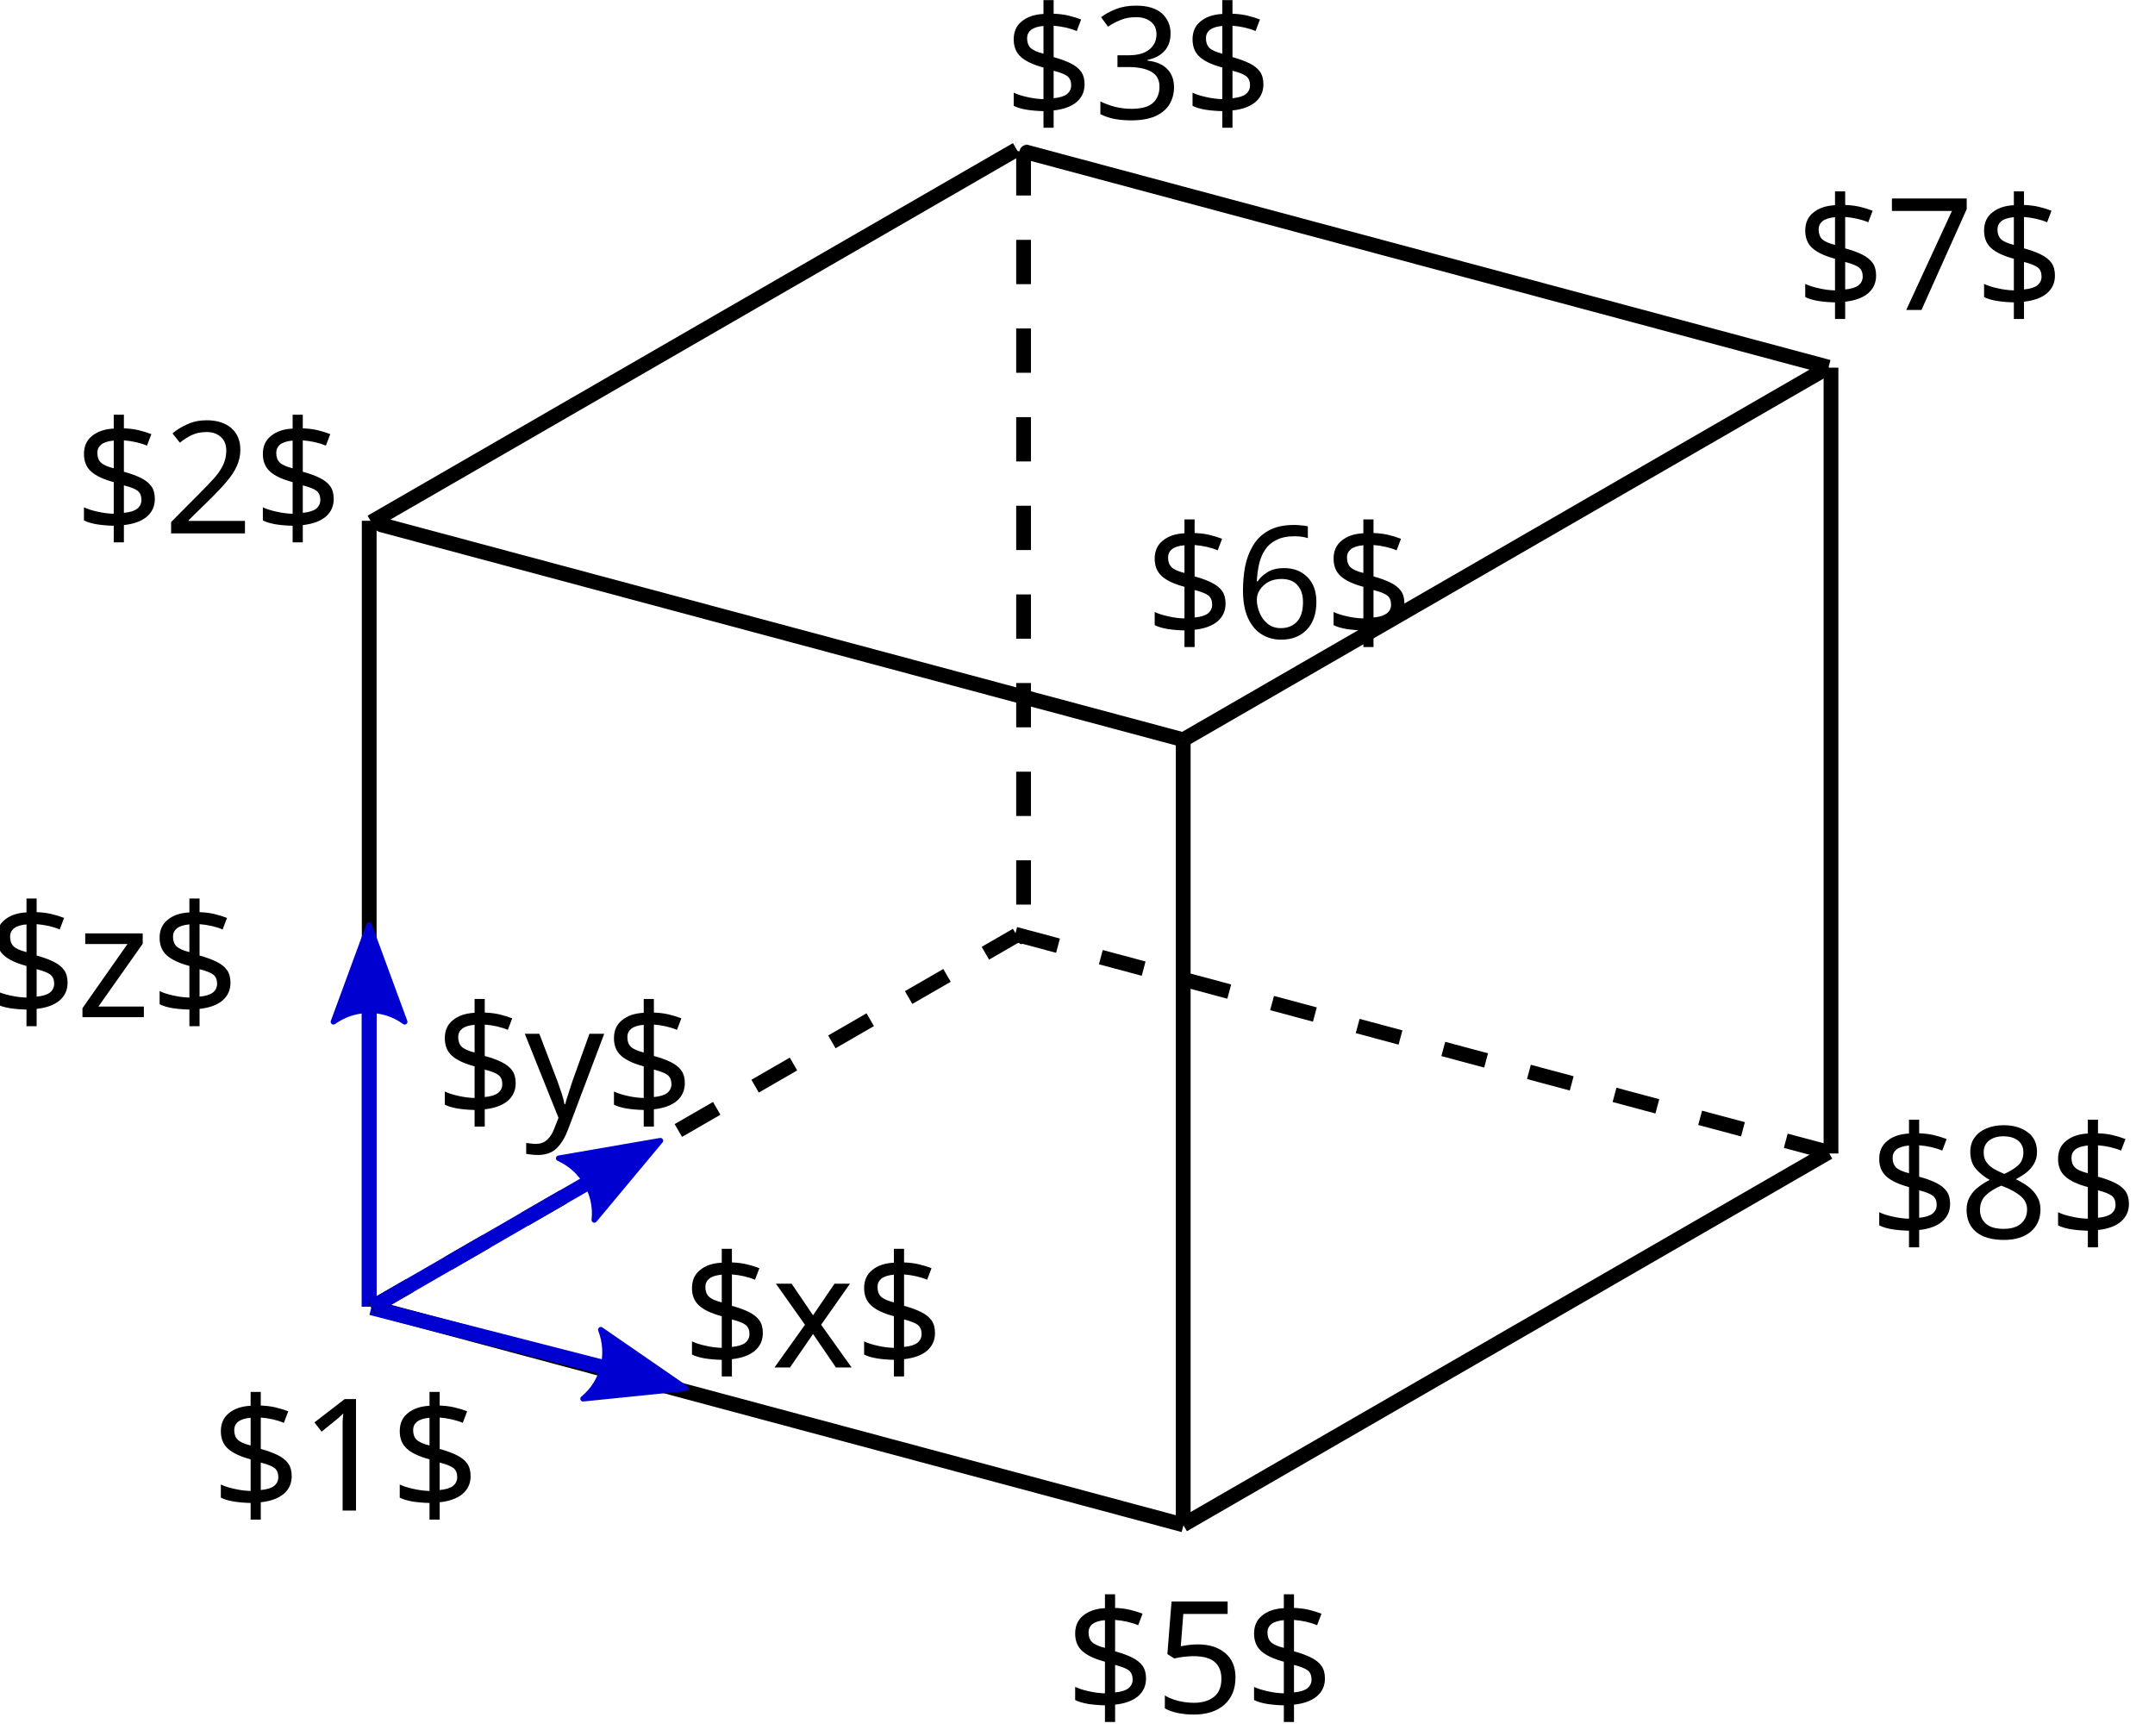
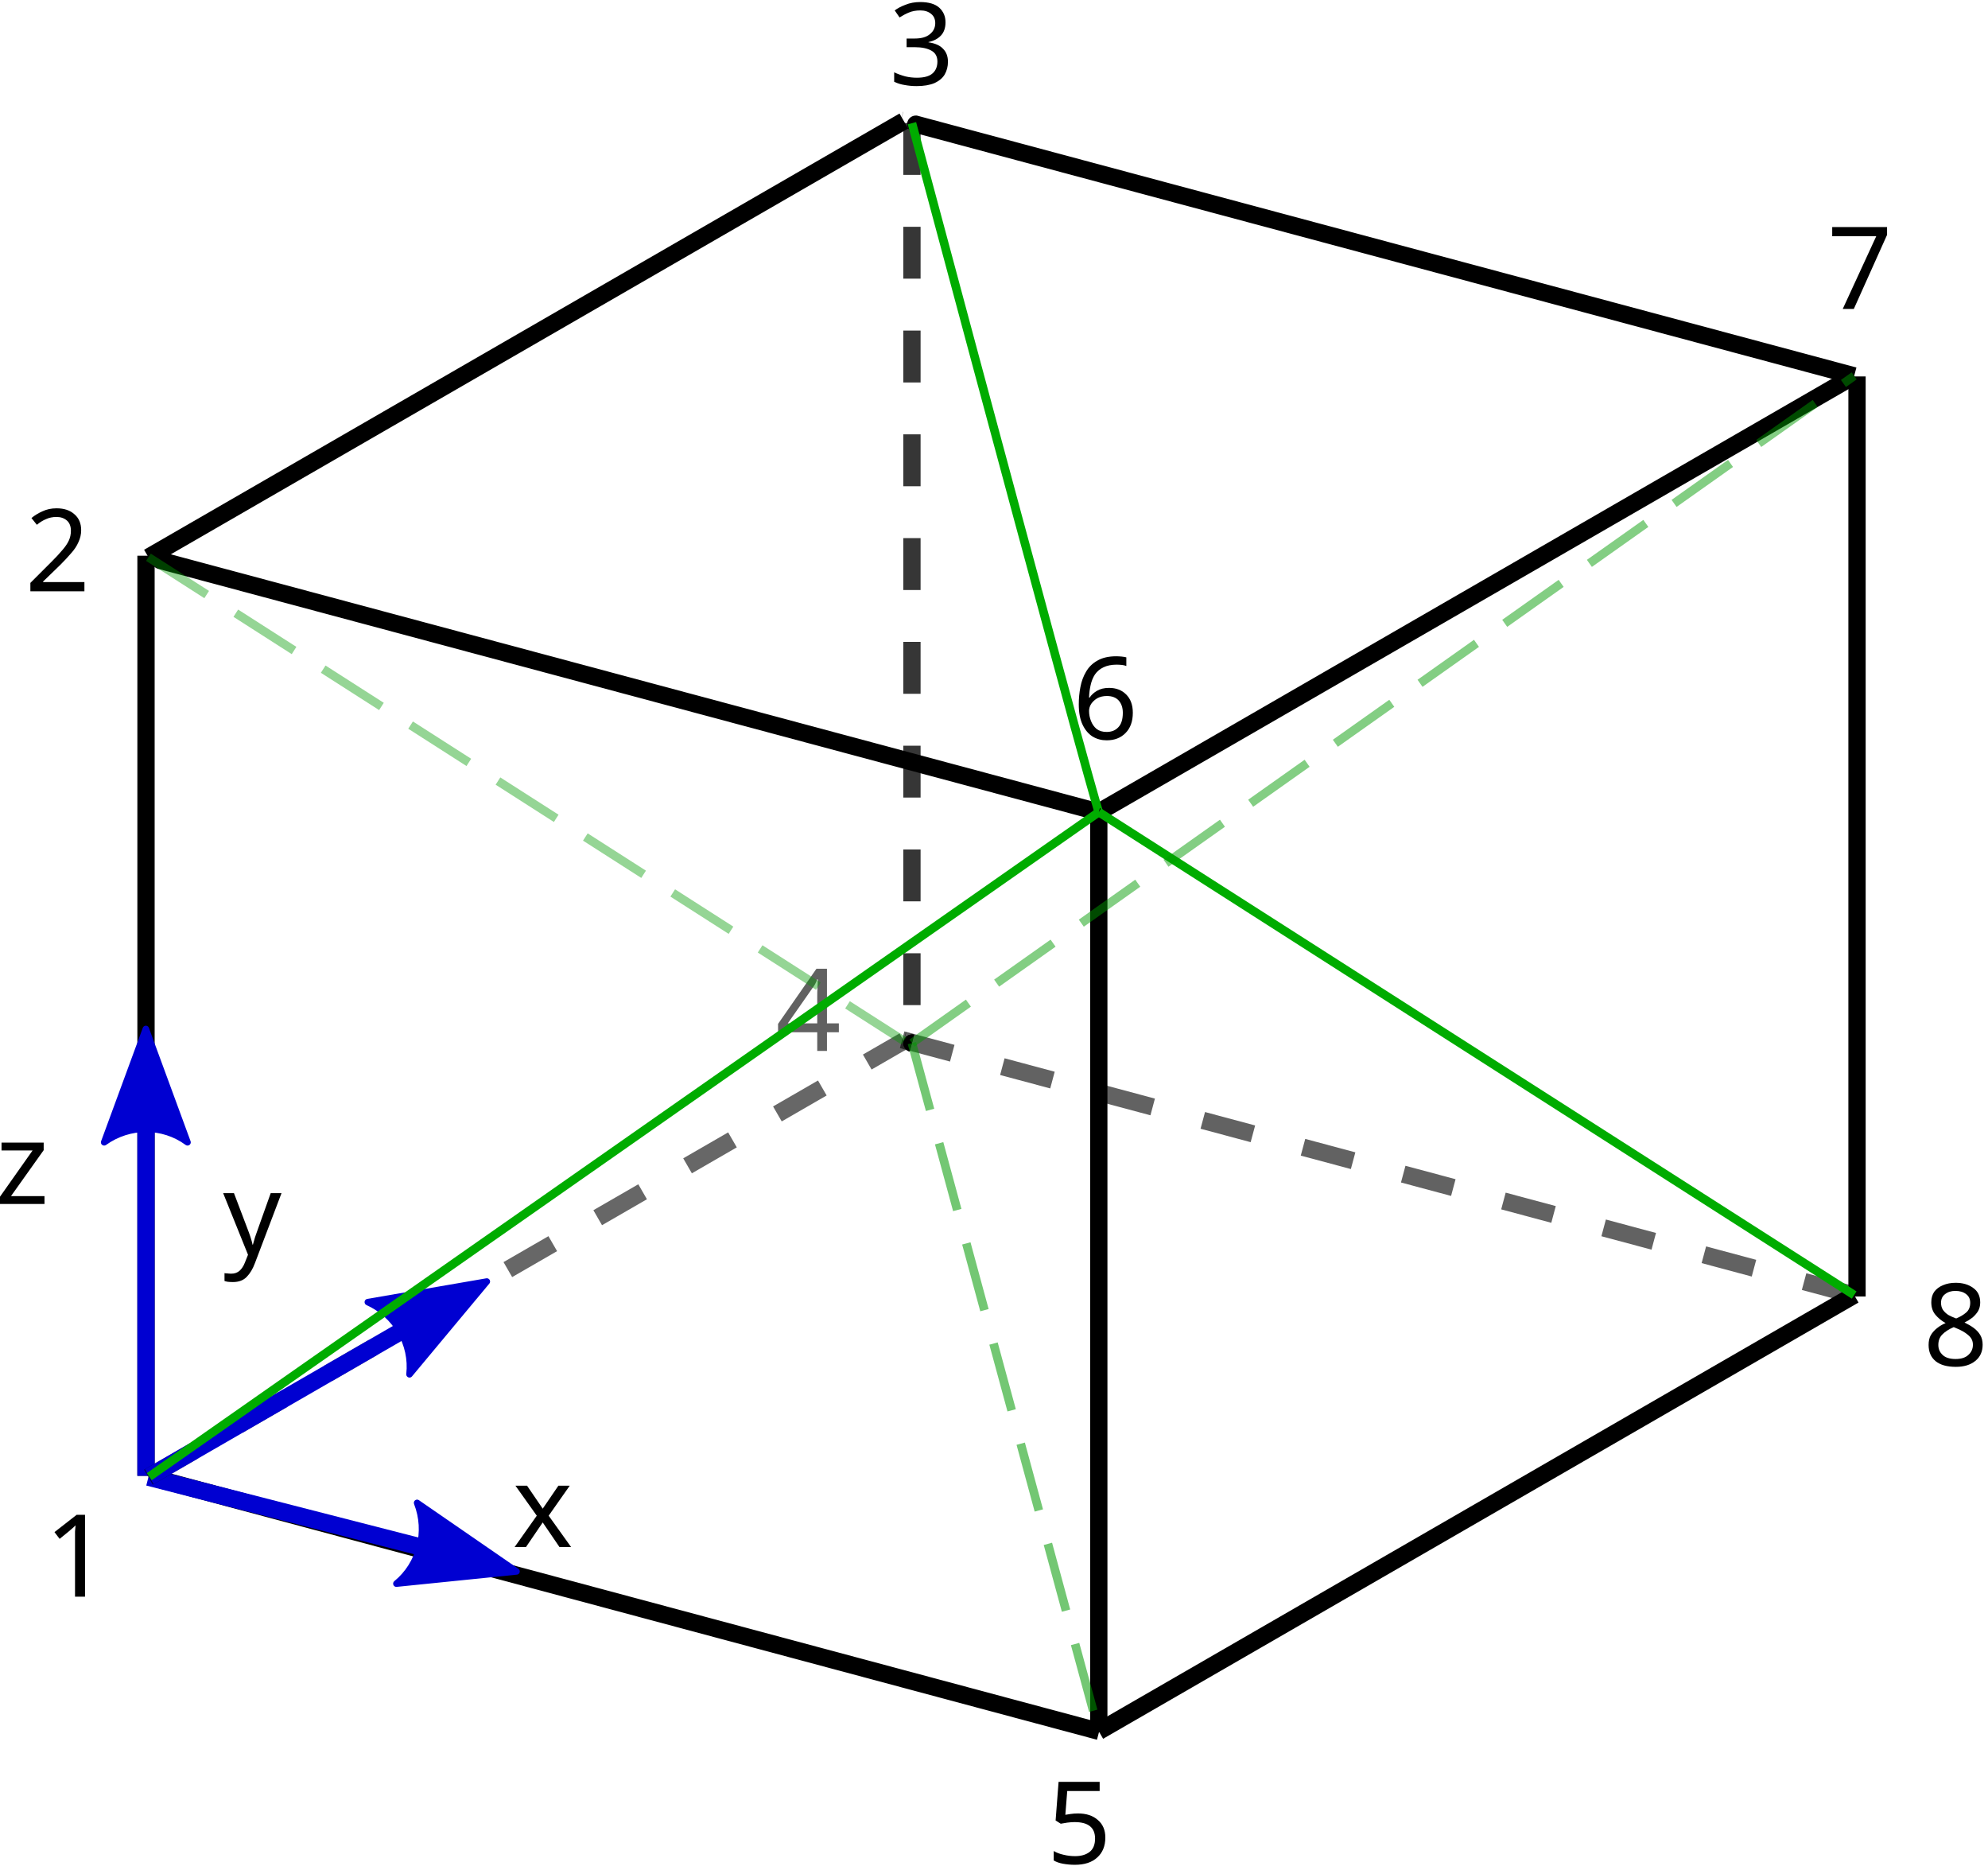
- <svg xmlns="http://www.w3.org/2000/svg" width="145.87mm" height="117.509mm" viewBox="0 0 145.87 117.509" version="1.1" id="svg8">
+ <svg xmlns="http://www.w3.org/2000/svg" width="114.965mm" height="107.845mm" viewBox="0 0 114.965 107.845" version="1.1" id="svg8">
  <defs id="defs2">
    <marker style="overflow:visible" id="marker2351" refX="0" refY="0" orient="auto">
      <path transform="scale(-0.6)" d="M 8.719,4.034 -2.207,0.016 8.719,-4.002 c -1.745,2.372 -1.735,5.617 -6e-7,8.035 z" style="fill:#0000d1;fill-opacity:1;fill-rule:evenodd;stroke:#0000d1;stroke-width:0.625;stroke-linejoin:round;stroke-opacity:1" id="path2349" />
    </marker>
    <marker style="overflow:visible" id="marker1696" refX="0" refY="0" orient="auto">
      <path transform="scale(-0.6)" d="M 8.719,4.034 -2.207,0.016 8.719,-4.002 c -1.745,2.372 -1.735,5.617 -6e-7,8.035 z" style="fill:#0000d1;fill-opacity:1;fill-rule:evenodd;stroke:#0000d1;stroke-width:0.625;stroke-linejoin:round;stroke-opacity:1" id="path1694" />
    </marker>
    <marker orient="auto" refY="0" refX="0" id="Arrow2Mend" style="overflow:visible">
      <path id="path896" style="fill:#0000d1;fill-opacity:1;fill-rule:evenodd;stroke:#0000d1;stroke-width:0.625;stroke-linejoin:round;stroke-opacity:1" d="M 8.719,4.034 -2.207,0.016 8.719,-4.002 c -1.745,2.372 -1.735,5.617 -6e-7,8.035 z" transform="scale(-0.6)" />
    </marker>
    <marker orient="auto" refY="0" refX="0" id="Arrow2Lend" style="overflow:visible">
      <path id="path890" style="fill:#000000;fill-opacity:1;fill-rule:evenodd;stroke:#000000;stroke-width:0.625;stroke-linejoin:round;stroke-opacity:1" d="M 8.719,4.034 -2.207,0.016 8.719,-4.002 c -1.745,2.372 -1.735,5.617 -6e-7,8.035 z" transform="matrix(-1.1,0,0,-1.1,-1.1,0)" />
    </marker>
    <marker orient="auto" refY="0" refX="0" id="marker1165" style="overflow:visible">
      <path id="path1163" d="M 0,0 5,-5 -12.5,0 5,5 Z" style="fill:#000000;fill-opacity:1;fill-rule:evenodd;stroke:#000000;stroke-width:1pt;stroke-opacity:1" transform="matrix(-0.8,0,0,-0.8,-10,0)" />
    </marker>
    <marker orient="auto" refY="0" refX="0" id="Arrow1Lend" style="overflow:visible">
      <path id="path872" d="M 0,0 5,-5 -12.5,0 5,5 Z" style="fill:#000000;fill-opacity:1;fill-rule:evenodd;stroke:#000000;stroke-width:1pt;stroke-opacity:1" transform="matrix(-0.8,0,0,-0.8,-10,0)" />
    </marker>
    <marker orient="auto" refY="0" refX="0" id="Arrow2Mend-9-7" style="overflow:visible">
      <path id="path896-1-0" style="fill:#0000d1;fill-opacity:1;fill-rule:evenodd;stroke:#0000d1;stroke-width:0.625;stroke-linejoin:round;stroke-opacity:1" d="M 8.719,4.034 -2.207,0.016 8.719,-4.002 c -1.745,2.372 -1.735,5.617 -6e-7,8.035 z" transform="scale(-0.6)" />
    </marker>
    <marker orient="auto" refY="0" refX="0" id="Arrow2Mend-8" style="overflow:visible">
      <path id="path896-9" style="fill:#0000d1;fill-opacity:1;fill-rule:evenodd;stroke:#0000d1;stroke-width:0.625;stroke-linejoin:round;stroke-opacity:1" d="M 8.719,4.034 -2.207,0.016 8.719,-4.002 c -1.745,2.372 -1.735,5.617 -6e-7,8.035 z" transform="scale(-0.6)" />
    </marker>
  </defs>
-   <g id="layer1" transform="translate(-50.35573,-79.11777)">
+   <g id="layer1" transform="translate(-66.9036,-82.24109)">
    <path style="opacity:1;vector-effect:none;fill:none;fill-opacity:1;stroke:#000000;stroke-width:1;stroke-linecap:butt;stroke-linejoin:miter;stroke-miterlimit:4;stroke-dasharray:none;stroke-dashoffset:0;stroke-opacity:1" d="M 130.446,129.193 C 75.272,114.402 75.323,114.416 75.323,114.416" id="path815" />
    <path style="fill:none;stroke:#000000;stroke-width:1;stroke-linecap:butt;stroke-linejoin:miter;stroke-miterlimit:4;stroke-dasharray:none;stroke-opacity:1" d="m 75.347,114.37 c 0,53.195 0,53.195 0,53.195" id="path817" />
-     <text xml:space="preserve" style="font-style:normal;font-weight:normal;font-size:10.583px;line-height:1.25;font-family:sans-serif;letter-spacing:0px;word-spacing:0px;fill:#000000;fill-opacity:1;stroke:none;stroke-width:0.265" x="64.65" y="181.372" id="text821">
-       <tspan id="tspan819" x="64.65" y="181.372" style="stroke-width:0.265">$1$</tspan>
+     <text xml:space="preserve" style="font-style:normal;font-variant:normal;font-weight:normal;font-stretch:normal;font-size:6.626px;line-height:1.25;font-family:sans-serif;font-variant-ligatures:normal;font-variant-position:normal;font-variant-caps:normal;font-variant-numeric:normal;font-variant-alternates:normal;font-feature-settings:normal;text-indent:0;text-align:start;text-decoration:none;text-decoration-line:none;text-decoration-style:solid;text-decoration-color:#000000;letter-spacing:0px;word-spacing:0px;text-transform:none;writing-mode:lr-tb;direction:ltr;text-orientation:mixed;dominant-baseline:auto;baseline-shift:baseline;text-anchor:start;white-space:normal;shape-padding:0;opacity:1;vector-effect:none;fill:#000000;fill-opacity:1;stroke:none;stroke-width:0.265;stroke-linecap:butt;stroke-linejoin:miter;stroke-miterlimit:4;stroke-dasharray:none;stroke-dashoffset:0;stroke-opacity:1" x="69.461" y="174.557" id="text821">
+       <tspan id="tspan819" x="69.461" y="174.557" style="font-style:normal;font-variant:normal;font-weight:normal;font-stretch:normal;font-size:6.626px;line-height:1.25;font-family:sans-serif;font-variant-ligatures:normal;font-variant-position:normal;font-variant-caps:normal;font-variant-numeric:normal;font-variant-alternates:normal;font-feature-settings:normal;text-indent:0;text-align:start;text-decoration:none;text-decoration-line:none;text-decoration-style:solid;text-decoration-color:#000000;letter-spacing:0px;word-spacing:0px;text-transform:none;writing-mode:lr-tb;direction:ltr;text-orientation:mixed;dominant-baseline:auto;baseline-shift:baseline;text-anchor:start;white-space:normal;shape-padding:0;vector-effect:none;fill:#000000;fill-opacity:1;stroke:none;stroke-width:0.265;stroke-linecap:butt;stroke-linejoin:miter;stroke-miterlimit:4;stroke-dasharray:none;stroke-dashoffset:0;stroke-opacity:1">1</tspan>
    </text>
    <path style="opacity:1;vector-effect:none;fill:none;fill-opacity:1;stroke:#000000;stroke-width:1;stroke-linecap:butt;stroke-linejoin:miter;stroke-miterlimit:4;stroke-dasharray:none;stroke-dashoffset:0;stroke-opacity:1" d="M 130.469,182.342 C 75.295,167.551 75.347,167.565 75.347,167.565" id="path815-6" />
    <path style="fill:none;stroke:#000000;stroke-width:1;stroke-linecap:butt;stroke-linejoin:miter;stroke-miterlimit:4;stroke-dasharray:none;stroke-opacity:1" d="m 130.446,129.193 c 0,53.195 0,53.195 0,53.195" id="path817-7" />
    <path style="fill:none;stroke:#0000d1;stroke-width:1;stroke-linecap:butt;stroke-linejoin:miter;stroke-miterlimit:4;stroke-dasharray:none;stroke-opacity:1;marker-end:url(#Arrow2Mend)" d="m 75.487,167.643 c 20.003,5.131 20.003,5.131 20.003,5.131" id="path867" />
-     <text xml:space="preserve" style="font-style:normal;font-weight:normal;font-size:10.583px;line-height:1.25;font-family:sans-serif;letter-spacing:0px;word-spacing:0px;fill:#000000;fill-opacity:1;stroke:none;stroke-width:0.265" x="96.54" y="171.686" id="text821-5">
-       <tspan id="tspan819-3" x="96.54" y="171.686" style="stroke-width:0.265">$x$</tspan>
+     <text xml:space="preserve" style="font-style:normal;font-variant:normal;font-weight:normal;font-stretch:normal;font-size:6.626px;line-height:1.25;font-family:sans-serif;font-variant-ligatures:normal;font-variant-position:normal;font-variant-caps:normal;font-variant-numeric:normal;font-variant-alternates:normal;font-feature-settings:normal;text-indent:0;text-align:start;text-decoration:none;text-decoration-line:none;text-decoration-style:solid;text-decoration-color:#000000;letter-spacing:0px;word-spacing:0px;text-transform:none;writing-mode:lr-tb;direction:ltr;text-orientation:mixed;dominant-baseline:auto;baseline-shift:baseline;text-anchor:start;white-space:normal;shape-padding:0;opacity:1;vector-effect:none;fill:#000000;fill-opacity:1;stroke:none;stroke-width:0.265;stroke-linecap:butt;stroke-linejoin:miter;stroke-miterlimit:4;stroke-dasharray:none;stroke-dashoffset:0;stroke-opacity:1" x="96.54" y="171.686" id="text821-5">
+       <tspan id="tspan819-3" x="96.54" y="171.686" style="font-style:normal;font-variant:normal;font-weight:normal;font-stretch:normal;font-size:6.626px;line-height:1.25;font-family:sans-serif;font-variant-ligatures:normal;font-variant-position:normal;font-variant-caps:normal;font-variant-numeric:normal;font-variant-alternates:normal;font-feature-settings:normal;text-indent:0;text-align:start;text-decoration:none;text-decoration-line:none;text-decoration-style:solid;text-decoration-color:#000000;letter-spacing:0px;word-spacing:0px;text-transform:none;writing-mode:lr-tb;direction:ltr;text-orientation:mixed;dominant-baseline:auto;baseline-shift:baseline;text-anchor:start;white-space:normal;shape-padding:0;vector-effect:none;fill:#000000;fill-opacity:1;stroke:none;stroke-width:0.265;stroke-linecap:butt;stroke-linejoin:miter;stroke-miterlimit:4;stroke-dasharray:none;stroke-dashoffset:0;stroke-opacity:1">x</tspan>
    </text>
    <path style="opacity:1;vector-effect:none;fill:none;fill-opacity:1;stroke:#0000d1;stroke-width:1;stroke-linecap:butt;stroke-linejoin:miter;stroke-miterlimit:4;stroke-dasharray:none;stroke-dashoffset:0;stroke-opacity:1;marker-end:url(#marker1696)" d="M 75.347,167.565 V 143.053" id="path1630" />
-     <path style="opacity:1;vector-effect:none;fill:none;fill-opacity:1;stroke:#000000;stroke-width:1;stroke-linecap:butt;stroke-linejoin:miter;stroke-miterlimit:4;stroke-dasharray:3, 3;stroke-dashoffset:0;stroke-opacity:1" d="m 75.487,167.643 c 43.684,-25.221 43.684,-25.221 43.684,-25.221" id="path1980" />
+     <path style="opacity:1;vector-effect:none;fill:none;fill-opacity:1;stroke:#000000;stroke-width:1;stroke-linecap:butt;stroke-linejoin:miter;stroke-miterlimit:4;stroke-dasharray:3, 3;stroke-dashoffset:0;stroke-opacity:0.594" d="m 75.487,167.643 c 43.684,-25.221 43.684,-25.221 43.684,-25.221" id="path1980" />
    <path style="fill:none;stroke:#000000;stroke-width:1;stroke-linecap:butt;stroke-linejoin:miter;stroke-miterlimit:4;stroke-dasharray:none;stroke-opacity:1" d="m 174.294,104.004 c 0,53.195 0,53.195 0,53.195" id="path817-7-0" />
    <path style="opacity:1;vector-effect:none;fill:none;fill-opacity:1;stroke:#000000;stroke-width:3.78;stroke-linecap:butt;stroke-linejoin:miter;stroke-miterlimit:4;stroke-dasharray:none;stroke-dashoffset:0;stroke-opacity:1" d="m 452.185,538.763 c -1.782,-0.478 -1.774,-0.476 -1.774,-0.476" id="path2060" transform="scale(0.2645833)" />
    <path style="opacity:1;vector-effect:none;fill:none;fill-opacity:1;stroke:#000000;stroke-width:3.78;stroke-linecap:butt;stroke-linejoin:miter;stroke-miterlimit:4;stroke-dasharray:none;stroke-dashoffset:0;stroke-opacity:1" d="m 452.185,538.763 c -1.782,-0.478 -1.774,-0.476 -1.774,-0.476" id="path2095" transform="scale(0.2645833)" />
    <path style="opacity:1;vector-effect:none;fill:none;fill-opacity:1;stroke:#000000;stroke-width:1;stroke-linecap:butt;stroke-linejoin:miter;stroke-miterlimit:4;stroke-dasharray:none;stroke-dashoffset:0;stroke-opacity:1" d="m 130.446,182.336 c 43.684,-25.221 43.684,-25.221 43.684,-25.221" id="path1980-8" />
    <path style="opacity:1;vector-effect:none;fill:none;fill-opacity:1;stroke:#000000;stroke-width:1;stroke-linecap:butt;stroke-linejoin:miter;stroke-miterlimit:4;stroke-dasharray:none;stroke-dashoffset:0;stroke-opacity:1" d="m 130.446,129.193 c 43.684,-25.221 43.684,-25.221 43.684,-25.221" id="path1980-8-9" />
    <path style="opacity:1;vector-effect:none;fill:none;fill-opacity:1;stroke:#000000;stroke-width:1;stroke-linecap:butt;stroke-linejoin:miter;stroke-miterlimit:4;stroke-dasharray:none;stroke-dashoffset:0;stroke-opacity:1" d="M 174.13,103.972 C 118.956,89.181 119.008,89.194 119.008,89.194" id="path815-6-20" />
    <path style="opacity:1;vector-effect:none;fill:none;fill-opacity:1;stroke:#000000;stroke-width:1;stroke-linecap:butt;stroke-linejoin:miter;stroke-miterlimit:4;stroke-dasharray:none;stroke-dashoffset:0;stroke-opacity:1" d="M 75.487,114.459 C 119.171,89.238 119.171,89.238 119.171,89.238" id="path1980-8-9-7" />
-     <path style="opacity:1;vector-effect:none;fill:none;fill-opacity:1;stroke:#000000;stroke-width:1;stroke-linecap:butt;stroke-linejoin:miter;stroke-miterlimit:4;stroke-dasharray:3, 3;stroke-dashoffset:0;stroke-opacity:1" d="m 119.641,89.353 c 0,53.195 0,53.195 0,53.195" id="path817-7-0-5" />
-     <path style="opacity:1;vector-effect:none;fill:none;fill-opacity:1;stroke:#000000;stroke-width:1;stroke-linecap:butt;stroke-linejoin:miter;stroke-miterlimit:4;stroke-dasharray:3, 3;stroke-dashoffset:0;stroke-opacity:1" d="m 174.13,157.115 c -55.174,-14.791 -55.122,-14.777 -55.122,-14.777" id="path815-6-9" />
+     <path style="opacity:1;vector-effect:none;fill:none;fill-opacity:1;stroke:#000000;stroke-width:1;stroke-linecap:butt;stroke-linejoin:miter;stroke-miterlimit:4;stroke-dasharray:3, 3;stroke-dashoffset:0;stroke-opacity:0.789" d="m 119.641,89.353 c 0,53.195 0,53.195 0,53.195" id="path817-7-0-5" />
+     <path style="opacity:1;vector-effect:none;fill:none;fill-opacity:1;stroke:#000000;stroke-width:1;stroke-linecap:butt;stroke-linejoin:miter;stroke-miterlimit:4;stroke-dasharray:3, 3;stroke-dashoffset:0;stroke-opacity:0.616" d="m 174.13,157.115 c -55.174,-14.791 -55.122,-14.777 -55.122,-14.777" id="path815-6-9" />
    <path style="opacity:1;vector-effect:none;fill:none;fill-opacity:1;stroke:#0000d1;stroke-width:1;stroke-linecap:butt;stroke-linejoin:miter;stroke-miterlimit:4;stroke-dasharray:none;stroke-dashoffset:0;stroke-opacity:1;marker-end:url(#marker2351)" d="m 75.535,167.615 c 18.38,-10.612 18.38,-10.612 18.38,-10.612" id="path2279" />
-     <text xml:space="preserve" style="font-style:normal;font-weight:normal;font-size:10.583px;line-height:1.25;font-family:sans-serif;letter-spacing:0px;word-spacing:0px;fill:#000000;fill-opacity:1;stroke:none;stroke-width:0.265" x="79.81" y="154.769" id="text821-5-3">
-       <tspan id="tspan819-3-6" x="79.81" y="154.769" style="stroke-width:0.265">$y$</tspan>
+     <text xml:space="preserve" style="font-style:normal;font-variant:normal;font-weight:normal;font-stretch:normal;font-size:6.626px;line-height:1.25;font-family:sans-serif;font-variant-ligatures:normal;font-variant-position:normal;font-variant-caps:normal;font-variant-numeric:normal;font-variant-alternates:normal;font-feature-settings:normal;text-indent:0;text-align:start;text-decoration:none;text-decoration-line:none;text-decoration-style:solid;text-decoration-color:#000000;letter-spacing:0px;word-spacing:0px;text-transform:none;writing-mode:lr-tb;direction:ltr;text-orientation:mixed;dominant-baseline:auto;baseline-shift:baseline;text-anchor:start;white-space:normal;shape-padding:0;opacity:1;vector-effect:none;fill:#000000;fill-opacity:1;stroke:none;stroke-width:0.265;stroke-linecap:butt;stroke-linejoin:miter;stroke-miterlimit:4;stroke-dasharray:none;stroke-dashoffset:0;stroke-opacity:1" x="79.81" y="154.769" id="text821-5-3">
+       <tspan id="tspan819-3-6" x="79.81" y="154.769" style="font-style:normal;font-variant:normal;font-weight:normal;font-stretch:normal;font-size:6.626px;line-height:1.25;font-family:sans-serif;font-variant-ligatures:normal;font-variant-position:normal;font-variant-caps:normal;font-variant-numeric:normal;font-variant-alternates:normal;font-feature-settings:normal;text-indent:0;text-align:start;text-decoration:none;text-decoration-line:none;text-decoration-style:solid;text-decoration-color:#000000;letter-spacing:0px;word-spacing:0px;text-transform:none;writing-mode:lr-tb;direction:ltr;text-orientation:mixed;dominant-baseline:auto;baseline-shift:baseline;text-anchor:start;white-space:normal;shape-padding:0;vector-effect:none;fill:#000000;fill-opacity:1;stroke:none;stroke-width:0.265;stroke-linecap:butt;stroke-linejoin:miter;stroke-miterlimit:4;stroke-dasharray:none;stroke-dashoffset:0;stroke-opacity:1">y</tspan>
    </text>
-     <text xml:space="preserve" style="font-style:normal;font-weight:normal;font-size:10.583px;line-height:1.25;font-family:sans-serif;letter-spacing:0px;word-spacing:0px;fill:#000000;fill-opacity:1;stroke:none;stroke-width:0.265" x="49.477" y="147.973" id="text821-5-3-1">
-       <tspan id="tspan819-3-6-2" x="49.477" y="147.973" style="stroke-width:0.265">$z$</tspan>
+     <text xml:space="preserve" style="font-style:normal;font-variant:normal;font-weight:normal;font-stretch:normal;font-size:6.626px;line-height:1.25;font-family:sans-serif;font-variant-ligatures:normal;font-variant-position:normal;font-variant-caps:normal;font-variant-numeric:normal;font-variant-alternates:normal;font-feature-settings:normal;text-indent:0;text-align:start;text-decoration:none;text-decoration-line:none;text-decoration-style:solid;text-decoration-color:#000000;letter-spacing:0px;word-spacing:0px;text-transform:none;writing-mode:lr-tb;direction:ltr;text-orientation:mixed;dominant-baseline:auto;baseline-shift:baseline;text-anchor:start;white-space:normal;shape-padding:0;opacity:1;vector-effect:none;fill:#000000;fill-opacity:1;stroke:none;stroke-width:0.265;stroke-linecap:butt;stroke-linejoin:miter;stroke-miterlimit:4;stroke-dasharray:none;stroke-dashoffset:0;stroke-opacity:1" x="66.619" y="151.849" id="text821-5-3-1">
+       <tspan id="tspan819-3-6-2" x="66.619" y="151.849" style="font-style:normal;font-variant:normal;font-weight:normal;font-stretch:normal;font-size:6.626px;line-height:1.25;font-family:sans-serif;font-variant-ligatures:normal;font-variant-position:normal;font-variant-caps:normal;font-variant-numeric:normal;font-variant-alternates:normal;font-feature-settings:normal;text-indent:0;text-align:start;text-decoration:none;text-decoration-line:none;text-decoration-style:solid;text-decoration-color:#000000;letter-spacing:0px;word-spacing:0px;text-transform:none;writing-mode:lr-tb;direction:ltr;text-orientation:mixed;dominant-baseline:auto;baseline-shift:baseline;text-anchor:start;white-space:normal;shape-padding:0;vector-effect:none;fill:#000000;fill-opacity:1;stroke:none;stroke-width:0.265;stroke-linecap:butt;stroke-linejoin:miter;stroke-miterlimit:4;stroke-dasharray:none;stroke-dashoffset:0;stroke-opacity:1">z</tspan>
    </text>
-     <text xml:space="preserve" style="font-style:normal;font-weight:normal;font-size:10.583px;line-height:1.25;font-family:sans-serif;letter-spacing:0px;word-spacing:0px;fill:#000000;fill-opacity:1;stroke:none;stroke-width:0.265" x="55.384" y="115.223" id="text821-9">
-       <tspan id="tspan819-31" x="55.384" y="115.223" style="stroke-width:0.265">$2$</tspan>
+     <text xml:space="preserve" style="font-style:normal;font-variant:normal;font-weight:normal;font-stretch:normal;font-size:6.626px;line-height:1.25;font-family:sans-serif;font-variant-ligatures:normal;font-variant-position:normal;font-variant-caps:normal;font-variant-numeric:normal;font-variant-alternates:normal;font-feature-settings:normal;text-indent:0;text-align:start;text-decoration:none;text-decoration-line:none;text-decoration-style:solid;text-decoration-color:#000000;letter-spacing:0px;word-spacing:0px;text-transform:none;writing-mode:lr-tb;direction:ltr;text-orientation:mixed;dominant-baseline:auto;baseline-shift:baseline;text-anchor:start;white-space:normal;shape-padding:0;opacity:1;vector-effect:none;fill:#000000;fill-opacity:1;stroke:none;stroke-width:0.265;stroke-linecap:butt;stroke-linejoin:miter;stroke-miterlimit:4;stroke-dasharray:none;stroke-dashoffset:0;stroke-opacity:1" x="68.347" y="116.426" id="text821-9">
+       <tspan id="tspan819-31" x="68.347" y="116.426" style="font-style:normal;font-variant:normal;font-weight:normal;font-stretch:normal;font-size:6.626px;line-height:1.25;font-family:sans-serif;font-variant-ligatures:normal;font-variant-position:normal;font-variant-caps:normal;font-variant-numeric:normal;font-variant-alternates:normal;font-feature-settings:normal;text-indent:0;text-align:start;text-decoration:none;text-decoration-line:none;text-decoration-style:solid;text-decoration-color:#000000;letter-spacing:0px;word-spacing:0px;text-transform:none;writing-mode:lr-tb;direction:ltr;text-orientation:mixed;dominant-baseline:auto;baseline-shift:baseline;text-anchor:start;white-space:normal;shape-padding:0;vector-effect:none;fill:#000000;fill-opacity:1;stroke:none;stroke-width:0.265;stroke-linecap:butt;stroke-linejoin:miter;stroke-miterlimit:4;stroke-dasharray:none;stroke-dashoffset:0;stroke-opacity:1">2</tspan>
    </text>
-     <text xml:space="preserve" style="font-style:normal;font-weight:normal;font-size:10.583px;line-height:1.25;font-family:sans-serif;letter-spacing:0px;word-spacing:0px;fill:#000000;fill-opacity:1;stroke:none;stroke-width:0.265" x="118.317" y="87.159" id="text821-9-9">
-       <tspan id="tspan819-31-4" x="118.317" y="87.159" style="stroke-width:0.265">$3$</tspan>
+     <text xml:space="preserve" style="font-style:normal;font-variant:normal;font-weight:normal;font-stretch:normal;font-size:6.626px;line-height:1.25;font-family:sans-serif;font-variant-ligatures:normal;font-variant-position:normal;font-variant-caps:normal;font-variant-numeric:normal;font-variant-alternates:normal;font-feature-settings:normal;text-indent:0;text-align:start;text-decoration:none;text-decoration-line:none;text-decoration-style:solid;text-decoration-color:#000000;letter-spacing:0px;word-spacing:0px;text-transform:none;writing-mode:lr-tb;direction:ltr;text-orientation:mixed;dominant-baseline:auto;baseline-shift:baseline;text-anchor:start;white-space:normal;shape-padding:0;opacity:1;vector-effect:none;fill:#000000;fill-opacity:1;stroke:none;stroke-width:0.265;stroke-linecap:butt;stroke-linejoin:miter;stroke-miterlimit:4;stroke-dasharray:none;stroke-dashoffset:0;stroke-opacity:1" x="118.317" y="87.159" id="text821-9-9">
+       <tspan id="tspan819-31-4" x="118.317" y="87.159" style="font-style:normal;font-variant:normal;font-weight:normal;font-stretch:normal;font-size:6.626px;line-height:1.25;font-family:sans-serif;font-variant-ligatures:normal;font-variant-position:normal;font-variant-caps:normal;font-variant-numeric:normal;font-variant-alternates:normal;font-feature-settings:normal;text-indent:0;text-align:start;text-decoration:none;text-decoration-line:none;text-decoration-style:solid;text-decoration-color:#000000;letter-spacing:0px;word-spacing:0px;text-transform:none;writing-mode:lr-tb;direction:ltr;text-orientation:mixed;dominant-baseline:auto;baseline-shift:baseline;text-anchor:start;white-space:normal;shape-padding:0;vector-effect:none;fill:#000000;fill-opacity:1;stroke:none;stroke-width:0.265;stroke-linecap:butt;stroke-linejoin:miter;stroke-miterlimit:4;stroke-dasharray:none;stroke-dashoffset:0;stroke-opacity:1">3</tspan>
    </text>
-     <text xml:space="preserve" style="font-style:normal;font-weight:normal;font-size:10.583px;line-height:1.25;font-family:sans-serif;letter-spacing:0px;word-spacing:0px;fill:#000000;fill-opacity:1;stroke:none;stroke-width:0.265" x="122.475" y="195.071" id="text821-9-9-7">
-       <tspan id="tspan819-31-4-8" x="122.475" y="195.071" style="stroke-width:0.265">$5$</tspan>
+     <text xml:space="preserve" style="font-style:normal;font-variant:normal;font-weight:normal;font-stretch:normal;font-size:6.626px;line-height:1.25;font-family:sans-serif;font-variant-ligatures:normal;font-variant-position:normal;font-variant-caps:normal;font-variant-numeric:normal;font-variant-alternates:normal;font-feature-settings:normal;text-indent:0;text-align:start;text-decoration:none;text-decoration-line:none;text-decoration-style:solid;text-decoration-color:#000000;letter-spacing:0px;word-spacing:0px;text-transform:none;writing-mode:lr-tb;direction:ltr;text-orientation:mixed;dominant-baseline:auto;baseline-shift:baseline;text-anchor:start;white-space:normal;shape-padding:0;opacity:1;vector-effect:none;fill:#000000;fill-opacity:1;stroke:none;stroke-width:0.265;stroke-linecap:butt;stroke-linejoin:miter;stroke-miterlimit:4;stroke-dasharray:none;stroke-dashoffset:0;stroke-opacity:1" x="127.419" y="189.993" id="text821-9-9-7">
+       <tspan id="tspan819-31-4-8" x="127.419" y="189.993" style="font-style:normal;font-variant:normal;font-weight:normal;font-stretch:normal;font-size:6.626px;line-height:1.25;font-family:sans-serif;font-variant-ligatures:normal;font-variant-position:normal;font-variant-caps:normal;font-variant-numeric:normal;font-variant-alternates:normal;font-feature-settings:normal;text-indent:0;text-align:start;text-decoration:none;text-decoration-line:none;text-decoration-style:solid;text-decoration-color:#000000;letter-spacing:0px;word-spacing:0px;text-transform:none;writing-mode:lr-tb;direction:ltr;text-orientation:mixed;dominant-baseline:auto;baseline-shift:baseline;text-anchor:start;white-space:normal;shape-padding:0;vector-effect:none;fill:#000000;fill-opacity:1;stroke:none;stroke-width:0.265;stroke-linecap:butt;stroke-linejoin:miter;stroke-miterlimit:4;stroke-dasharray:none;stroke-dashoffset:0;stroke-opacity:1">5</tspan>
    </text>
-     <text xml:space="preserve" style="font-style:normal;font-weight:normal;font-size:10.583px;line-height:1.25;font-family:sans-serif;letter-spacing:0px;word-spacing:0px;fill:#000000;fill-opacity:1;stroke:none;stroke-width:0.265" x="127.861" y="122.31" id="text821-9-9-7-4">
-       <tspan id="tspan819-31-4-8-5" x="127.861" y="122.31" style="stroke-width:0.265">$6$</tspan>
+     <text xml:space="preserve" style="font-style:normal;font-variant:normal;font-weight:normal;font-stretch:normal;font-size:6.626px;line-height:1.25;font-family:sans-serif;font-variant-ligatures:normal;font-variant-position:normal;font-variant-caps:normal;font-variant-numeric:normal;font-variant-alternates:normal;font-feature-settings:normal;text-indent:0;text-align:start;text-decoration:none;text-decoration-line:none;text-decoration-style:solid;text-decoration-color:#000000;letter-spacing:0px;word-spacing:0px;text-transform:none;writing-mode:lr-tb;direction:ltr;text-orientation:mixed;dominant-baseline:auto;baseline-shift:baseline;text-anchor:start;white-space:normal;shape-padding:0;opacity:1;vector-effect:none;fill:#000000;fill-opacity:1;stroke:none;stroke-width:0.265;stroke-linecap:butt;stroke-linejoin:miter;stroke-miterlimit:4;stroke-dasharray:none;stroke-dashoffset:0;stroke-opacity:1" x="128.93" y="124.983" id="text821-9-9-7-4">
+       <tspan id="tspan819-31-4-8-5" x="128.93" y="124.983" style="font-style:normal;font-variant:normal;font-weight:normal;font-stretch:normal;font-size:6.626px;line-height:1.25;font-family:sans-serif;font-variant-ligatures:normal;font-variant-position:normal;font-variant-caps:normal;font-variant-numeric:normal;font-variant-alternates:normal;font-feature-settings:normal;text-indent:0;text-align:start;text-decoration:none;text-decoration-line:none;text-decoration-style:solid;text-decoration-color:#000000;letter-spacing:0px;word-spacing:0px;text-transform:none;writing-mode:lr-tb;direction:ltr;text-orientation:mixed;dominant-baseline:auto;baseline-shift:baseline;text-anchor:start;white-space:normal;shape-padding:0;vector-effect:none;fill:#000000;fill-opacity:1;stroke:none;stroke-width:0.265;stroke-linecap:butt;stroke-linejoin:miter;stroke-miterlimit:4;stroke-dasharray:none;stroke-dashoffset:0;stroke-opacity:1">6</tspan>
    </text>
-     <text xml:space="preserve" style="font-style:normal;font-weight:normal;font-size:10.583px;line-height:1.25;font-family:sans-serif;letter-spacing:0px;word-spacing:0px;fill:#000000;fill-opacity:1;stroke:none;stroke-width:0.265" x="171.895" y="100.104" id="text821-9-9-7-4-0">
-       <tspan id="tspan819-31-4-8-5-3" x="171.895" y="100.104" style="stroke-width:0.265">$7$</tspan>
+     <text xml:space="preserve" style="font-style:normal;font-variant:normal;font-weight:normal;font-stretch:normal;font-size:6.626px;line-height:1.25;font-family:sans-serif;font-variant-ligatures:normal;font-variant-position:normal;font-variant-caps:normal;font-variant-numeric:normal;font-variant-alternates:normal;font-feature-settings:normal;text-indent:0;text-align:start;text-decoration:none;text-decoration-line:none;text-decoration-style:solid;text-decoration-color:#000000;letter-spacing:0px;word-spacing:0px;text-transform:none;writing-mode:lr-tb;direction:ltr;text-orientation:mixed;dominant-baseline:auto;baseline-shift:baseline;text-anchor:start;white-space:normal;shape-padding:0;opacity:1;vector-effect:none;fill:#000000;fill-opacity:1;stroke:none;stroke-width:0.265;stroke-linecap:butt;stroke-linejoin:miter;stroke-miterlimit:4;stroke-dasharray:none;stroke-dashoffset:0;stroke-opacity:1" x="172.564" y="100.104" id="text821-9-9-7-4-0">
+       <tspan id="tspan819-31-4-8-5-3" x="172.564" y="100.104" style="font-style:normal;font-variant:normal;font-weight:normal;font-stretch:normal;font-size:6.626px;line-height:1.25;font-family:sans-serif;font-variant-ligatures:normal;font-variant-position:normal;font-variant-caps:normal;font-variant-numeric:normal;font-variant-alternates:normal;font-feature-settings:normal;text-indent:0;text-align:start;text-decoration:none;text-decoration-line:none;text-decoration-style:solid;text-decoration-color:#000000;letter-spacing:0px;word-spacing:0px;text-transform:none;writing-mode:lr-tb;direction:ltr;text-orientation:mixed;dominant-baseline:auto;baseline-shift:baseline;text-anchor:start;white-space:normal;shape-padding:0;vector-effect:none;fill:#000000;fill-opacity:1;stroke:none;stroke-width:0.265;stroke-linecap:butt;stroke-linejoin:miter;stroke-miterlimit:4;stroke-dasharray:none;stroke-dashoffset:0;stroke-opacity:1">7</tspan>
    </text>
-     <text xml:space="preserve" style="font-style:normal;font-weight:normal;font-size:10.583px;line-height:1.25;font-family:sans-serif;letter-spacing:0px;word-spacing:0px;fill:#000000;fill-opacity:1;stroke:none;stroke-width:0.265" x="176.904" y="162.943" id="text821-9-9-7-4-0-6">
-       <tspan id="tspan819-31-4-8-5-3-1" x="176.904" y="162.943" style="stroke-width:0.265">$8$</tspan>
+     <text xml:space="preserve" style="font-style:normal;font-variant:normal;font-weight:normal;font-stretch:normal;font-size:6.626px;line-height:1.25;font-family:sans-serif;font-variant-ligatures:normal;font-variant-position:normal;font-variant-caps:normal;font-variant-numeric:normal;font-variant-alternates:normal;font-feature-settings:normal;text-indent:0;text-align:start;text-decoration:none;text-decoration-line:none;text-decoration-style:solid;text-decoration-color:#000000;letter-spacing:0px;word-spacing:0px;text-transform:none;writing-mode:lr-tb;direction:ltr;text-orientation:mixed;dominant-baseline:auto;baseline-shift:baseline;text-anchor:start;white-space:normal;shape-padding:0;opacity:1;vector-effect:none;fill:#000000;fill-opacity:1;stroke:none;stroke-width:0.265;stroke-linecap:butt;stroke-linejoin:miter;stroke-miterlimit:4;stroke-dasharray:none;stroke-dashoffset:0;stroke-opacity:1" x="178.106" y="161.206" id="text821-9-9-7-4-0-6">
+       <tspan id="tspan819-31-4-8-5-3-1" x="178.106" y="161.206" style="font-style:normal;font-variant:normal;font-weight:normal;font-stretch:normal;font-size:6.626px;line-height:1.25;font-family:sans-serif;font-variant-ligatures:normal;font-variant-position:normal;font-variant-caps:normal;font-variant-numeric:normal;font-variant-alternates:normal;font-feature-settings:normal;text-indent:0;text-align:start;text-decoration:none;text-decoration-line:none;text-decoration-style:solid;text-decoration-color:#000000;letter-spacing:0px;word-spacing:0px;text-transform:none;writing-mode:lr-tb;direction:ltr;text-orientation:mixed;dominant-baseline:auto;baseline-shift:baseline;text-anchor:start;white-space:normal;shape-padding:0;vector-effect:none;fill:#000000;fill-opacity:1;stroke:none;stroke-width:0.265;stroke-linecap:butt;stroke-linejoin:miter;stroke-miterlimit:4;stroke-dasharray:none;stroke-dashoffset:0;stroke-opacity:1">8</tspan>
    </text>
+     <text xml:space="preserve" style="font-style:normal;font-variant:normal;font-weight:normal;font-stretch:normal;font-size:6.626px;line-height:1.25;font-family:sans-serif;font-variant-ligatures:normal;font-variant-position:normal;font-variant-caps:normal;font-variant-numeric:normal;font-variant-alternates:normal;font-feature-settings:normal;text-indent:0;text-align:start;text-decoration:none;text-decoration-line:none;text-decoration-style:solid;text-decoration-color:#000000;letter-spacing:0px;word-spacing:0px;text-transform:none;writing-mode:lr-tb;direction:ltr;text-orientation:mixed;dominant-baseline:auto;baseline-shift:baseline;text-anchor:start;white-space:normal;shape-padding:0;opacity:1;vector-effect:none;fill:#000000;fill-opacity:0.619;stroke:none;stroke-width:0.265;stroke-linecap:butt;stroke-linejoin:miter;stroke-miterlimit:4;stroke-dasharray:none;stroke-dashoffset:0;stroke-opacity:1" x="111.758" y="143.001" id="text821-9-9-7-1">
+       <tspan id="tspan819-31-4-8-8" x="111.758" y="143.001" style="font-style:normal;font-variant:normal;font-weight:normal;font-stretch:normal;font-size:6.626px;line-height:1.25;font-family:sans-serif;font-variant-ligatures:normal;font-variant-position:normal;font-variant-caps:normal;font-variant-numeric:normal;font-variant-alternates:normal;font-feature-settings:normal;text-indent:0;text-align:start;text-decoration:none;text-decoration-line:none;text-decoration-style:solid;text-decoration-color:#000000;letter-spacing:0px;word-spacing:0px;text-transform:none;writing-mode:lr-tb;direction:ltr;text-orientation:mixed;dominant-baseline:auto;baseline-shift:baseline;text-anchor:start;white-space:normal;shape-padding:0;vector-effect:none;fill:#000000;fill-opacity:0.619;stroke:none;stroke-width:0.265;stroke-linecap:butt;stroke-linejoin:miter;stroke-miterlimit:4;stroke-dasharray:none;stroke-dashoffset:0;stroke-opacity:1">4</tspan>
+     </text>
+     <path style="opacity:1;vector-effect:none;fill:none;fill-opacity:1;stroke:#009a00;stroke-width:0.5;stroke-linecap:butt;stroke-linejoin:miter;stroke-miterlimit:4;stroke-dasharray:4, 2;stroke-dashoffset:0;stroke-opacity:0.415" d="m 75.487,114.459 c 43.684,27.962 43.684,27.962 43.684,27.962" id="path1051" />
+     <path style="opacity:1;vector-effect:none;fill:none;fill-opacity:1;stroke:#00ac00;stroke-width:0.5;stroke-linecap:butt;stroke-linejoin:miter;stroke-miterlimit:4;stroke-dasharray:none;stroke-dashoffset:0;stroke-opacity:1" d="M 75.535,167.615 C 130.446,129.193 130.446,129.193 130.446,129.193" id="path1053" />
+     <path style="opacity:1;vector-effect:none;fill:none;fill-opacity:1;stroke:#00ac00;stroke-width:0.5;stroke-linecap:butt;stroke-linejoin:miter;stroke-miterlimit:4;stroke-dasharray:none;stroke-dashoffset:0;stroke-opacity:1" d="m 119.641,89.364 c 10.662,39.79 10.805,39.829 10.805,39.829" id="path1069" />
+     <path style="opacity:1;vector-effect:none;fill:none;fill-opacity:1;stroke:#009a00;stroke-width:0.5;stroke-linecap:butt;stroke-linejoin:miter;stroke-miterlimit:4;stroke-dasharray:4, 2;stroke-dashoffset:0;stroke-opacity:0.547" d="m 119.641,142.548 c 10.805,39.788 10.805,39.788 10.805,39.788" id="path1085" />
+     <path style="opacity:1;vector-effect:none;fill:none;fill-opacity:1;stroke:#00ac00;stroke-width:0.5;stroke-linecap:butt;stroke-linejoin:miter;stroke-miterlimit:4;stroke-dasharray:none;stroke-dashoffset:0;stroke-opacity:1" d="m 130.446,129.193 c 43.684,27.922 43.684,27.922 43.684,27.922" id="path1101" />
+     <path style="opacity:1;vector-effect:none;fill:none;fill-opacity:1;stroke:#009a00;stroke-width:0.5;stroke-linecap:butt;stroke-linejoin:miter;stroke-miterlimit:4;stroke-dasharray:4, 2;stroke-dashoffset:0;stroke-opacity:0.487" d="m 119.641,142.548 c 54.489,-38.576 54.489,-38.576 54.489,-38.576" id="path1108" />
  </g>
</svg>
